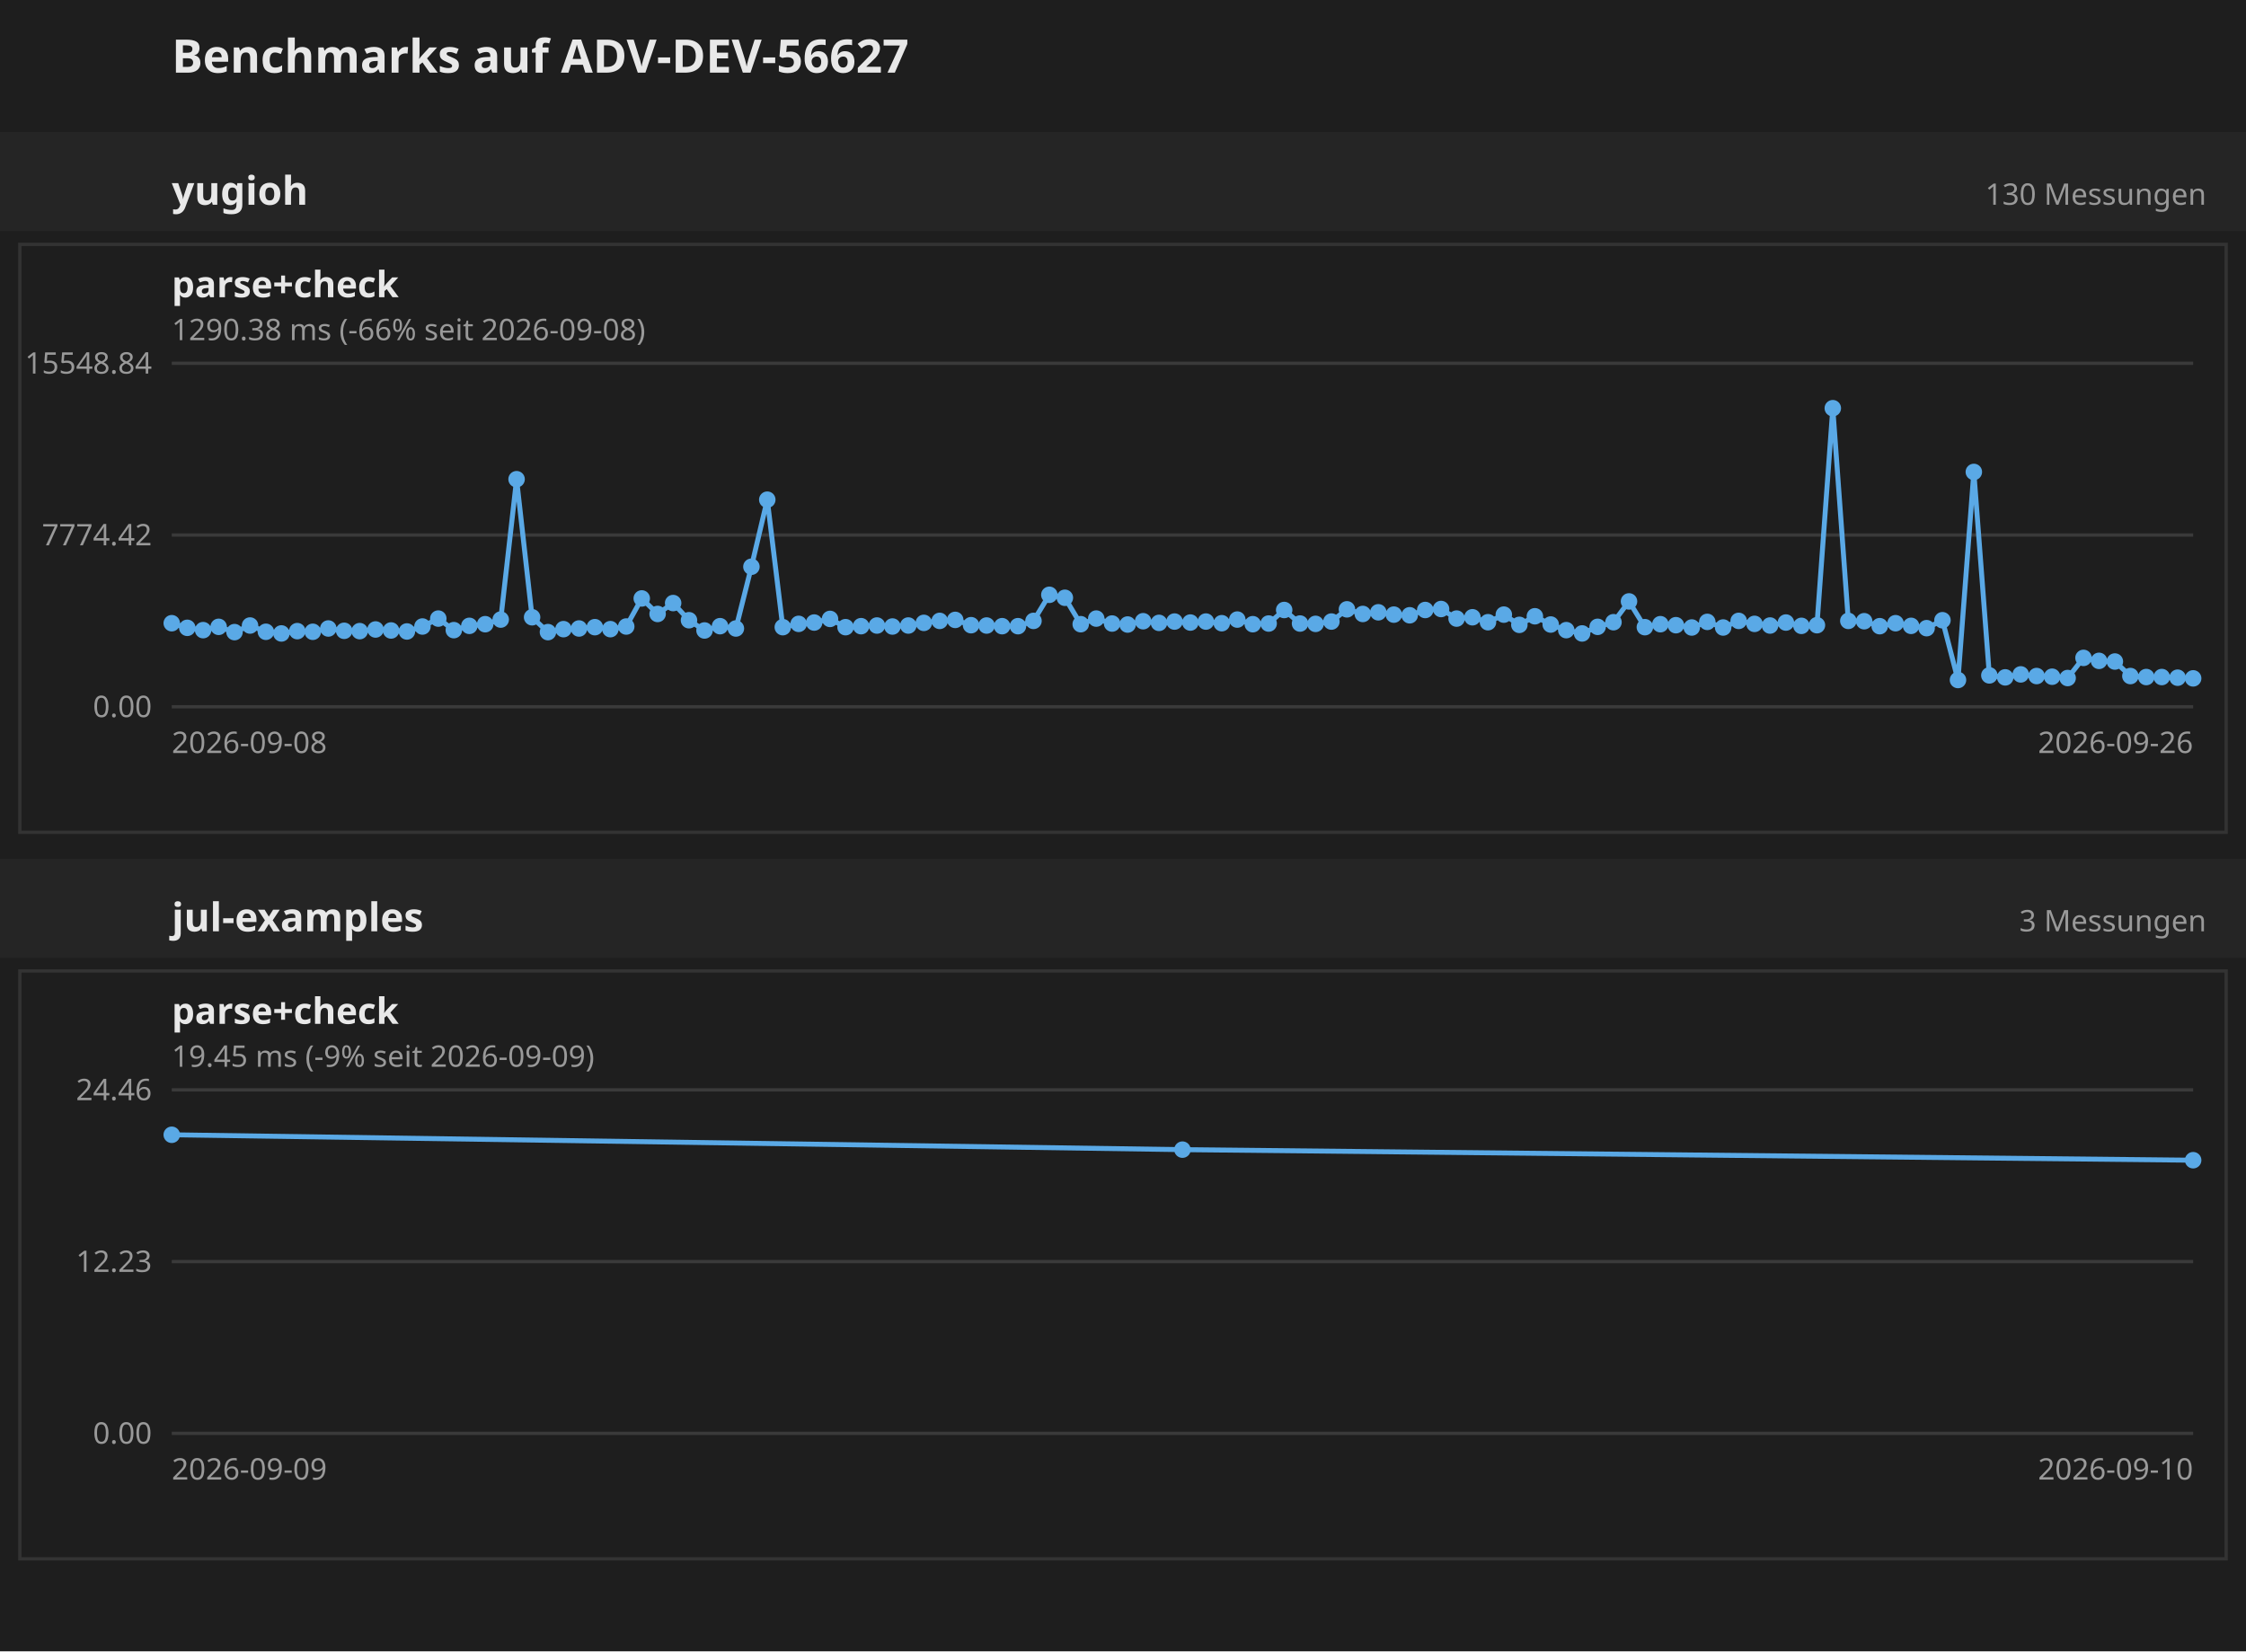
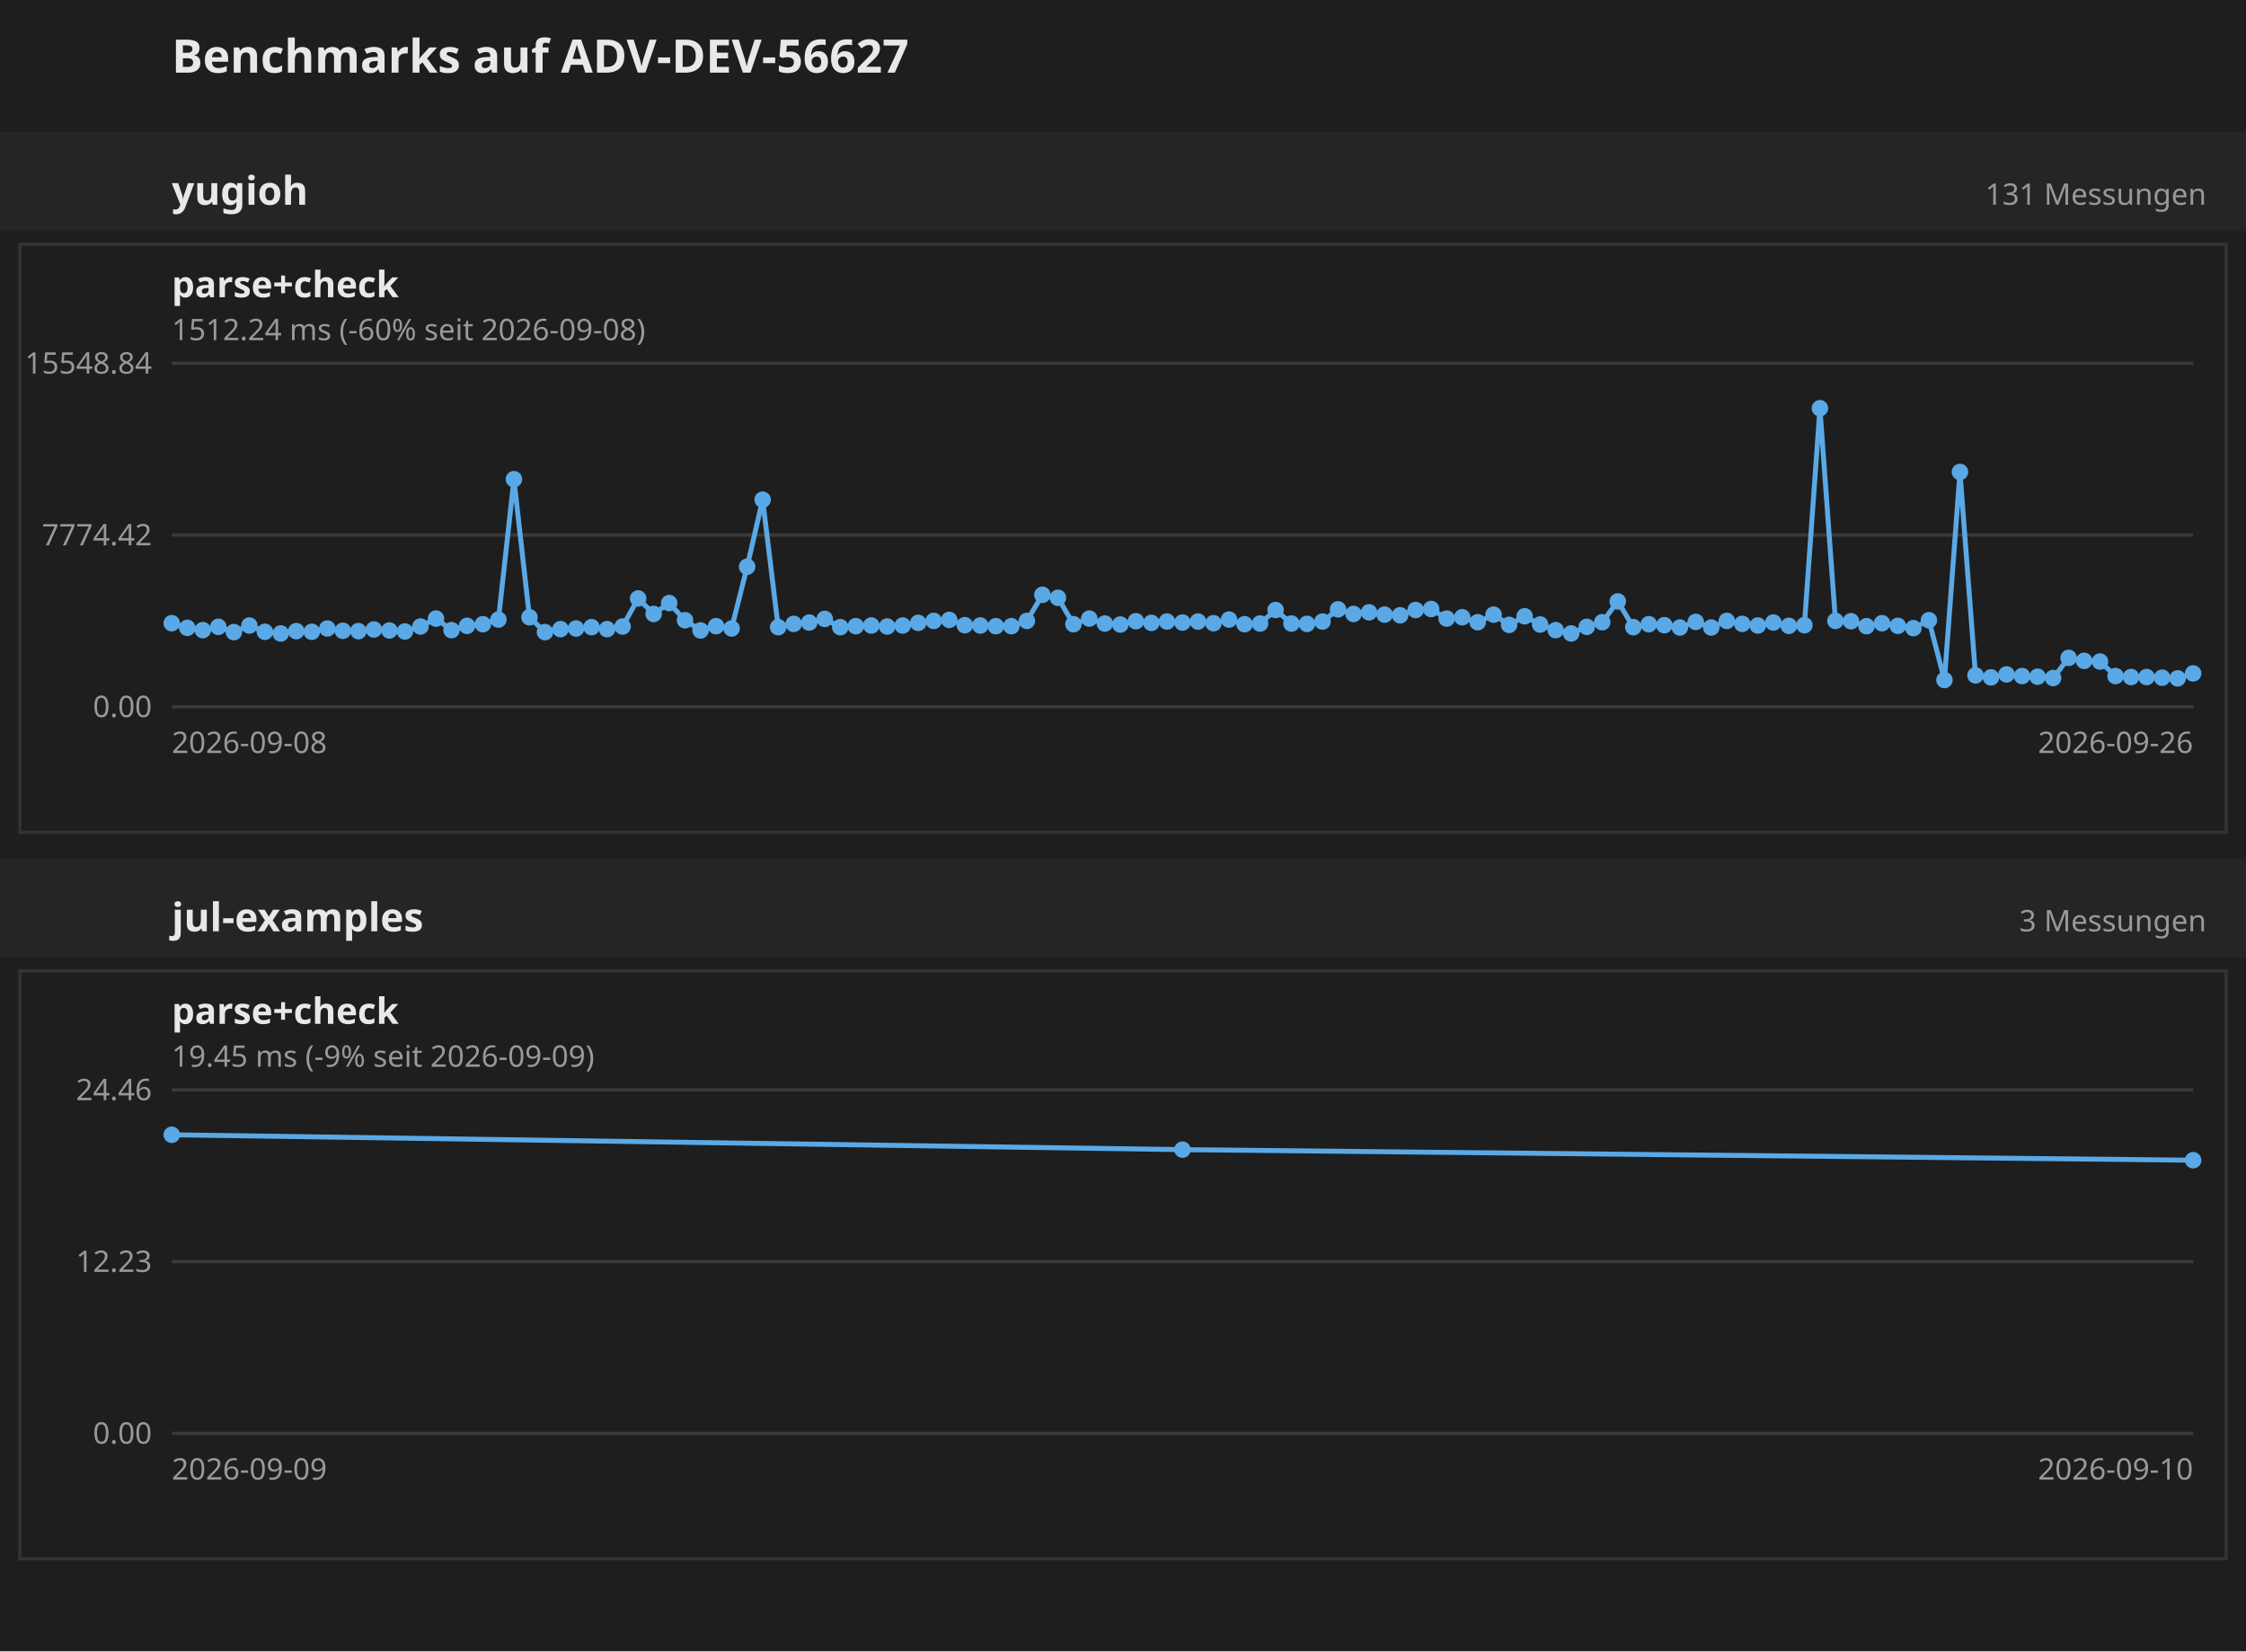
<svg xmlns="http://www.w3.org/2000/svg" width="680" height="500" font-family="sans-serif">
  <rect width="680" height="500" fill="#1e1e1e" />
  <text x="52" y="22" font-size="14" font-weight="bold" fill="#e8e8e8">Benchmarks auf ADV-DEV-56627</text>
  <g transform="translate(0 40)">
    <rect x="0" y="0" width="680" height="30" fill="#252525" />
    <text x="52" y="22" font-size="12" font-weight="bold" fill="#e8e8e8">yugioh</text>
-     <text x="668" y="22" text-anchor="end" font-size="9" fill="#999">130 Messungen</text>
+     <text x="668" y="22" text-anchor="end" font-size="9" fill="#999">131 Messungen</text>
    <g transform="translate(0 30)">
      <g transform="translate(0 0)">
        <rect x="6" y="4" width="668" height="178" fill="none" stroke="#333" />
        <text x="52" y="20" font-size="11" font-weight="bold" fill="#e8e8e8">parse+check</text>
-         <text x="52" y="33" font-size="9" fill="#999">1290.38 ms (-66% seit 2026-09-08)</text>
+         <text x="52" y="33" font-size="9" fill="#999">1512.24 ms (-60% seit 2026-09-08)</text>
        <line x1="52" y1="144.0" x2="664" y2="144.0" stroke="#3a3a3a" />
        <text x="46" y="144.0" text-anchor="end" dominant-baseline="middle" font-size="9" fill="#999">0.00</text>
        <line x1="52" y1="92.0" x2="664" y2="92.0" stroke="#3a3a3a" />
        <text x="46" y="92.0" text-anchor="end" dominant-baseline="middle" font-size="9" fill="#999">7774.42</text>
        <line x1="52" y1="40.0" x2="664" y2="40.0" stroke="#3a3a3a" />
        <text x="46" y="40.0" text-anchor="end" dominant-baseline="middle" font-size="9" fill="#999">15548.84</text>
        <text x="52" y="158" font-size="9" fill="#999">2026-09-08</text>
        <text x="664" y="158" text-anchor="end" font-size="9" fill="#999">2026-09-26</text>
-         <polyline fill="none" stroke="#5aa9e6" stroke-width="1.5" points="52.0,118.7 56.7,120.1 61.5,120.8 66.2,119.8 71.0,121.4 75.7,119.4 80.5,121.3 85.2,121.8 90.0,121.1 94.7,121.3 99.4,120.3 104.2,121.0 108.9,121.1 113.7,120.6 118.4,120.9 123.2,121.2 127.9,119.7 132.7,117.3 137.4,120.8 142.1,119.5 146.9,119.0 151.6,117.6 156.4,75.1 161.1,116.9 165.9,121.4 170.6,120.5 175.3,120.3 180.1,119.9 184.8,120.5 189.6,119.7 194.3,111.2 199.1,115.9 203.8,112.6 208.6,117.8 213.3,120.9 218.0,119.6 222.8,120.3 227.5,101.6 232.3,81.3 237.0,119.9 241.8,118.9 246.5,118.5 251.3,117.4 256.0,119.9 260.7,119.6 265.5,119.4 270.2,119.7 275.0,119.4 279.7,118.6 284.5,118.0 289.2,117.7 294.0,119.3 298.7,119.4 303.4,119.6 308.2,119.6 312.9,118.0 317.7,110.1 322.4,111.0 327.2,119.0 331.9,117.3 336.7,118.8 341.4,119.1 346.1,118.1 350.9,118.6 355.6,118.2 360.4,118.5 365.1,118.2 369.9,118.7 374.6,117.6 379.3,119.0 384.1,118.8 388.8,114.7 393.6,118.8 398.3,118.9 403.1,118.2 407.8,114.5 412.6,115.9 417.3,115.4 422.0,116.1 426.8,116.3 431.5,114.7 436.3,114.4 441.0,117.3 445.8,116.9 450.5,118.4 455.3,116.1 460.0,119.2 464.7,116.6 469.5,119.1 474.2,120.8 479.0,121.8 483.7,119.8 488.5,118.4 493.2,112.1 498.0,119.9 502.7,119.0 507.4,119.3 512.2,120.0 516.9,118.3 521.7,120.0 526.4,118.0 531.2,118.9 535.9,119.4 540.7,118.5 545.4,119.5 550.1,119.3 554.9,53.6 559.6,118.0 564.4,118.1 569.1,119.6 573.9,118.7 578.6,119.5 583.3,120.2 588.1,117.8 592.8,135.9 597.6,72.9 602.3,134.5 607.1,135.1 611.8,134.2 616.6,134.7 621.3,134.9 626.0,135.3 630.8,129.2 635.5,130.1 640.3,130.3 645.0,134.7 649.8,135.0 654.5,135.0 659.3,135.2 664.0,135.4" />
+         <polyline fill="none" stroke="#5aa9e6" stroke-width="1.5" points="52.0,118.7 56.7,120.1 61.4,120.8 66.1,119.8 70.8,121.4 75.5,119.4 80.2,121.3 85.0,121.8 89.7,121.1 94.4,121.3 99.1,120.3 103.8,121.0 108.5,121.1 113.2,120.6 117.9,120.9 122.6,121.2 127.3,119.7 132.0,117.3 136.7,120.8 141.4,119.5 146.2,119.0 150.9,117.6 155.6,75.1 160.3,116.9 165.0,121.4 169.7,120.5 174.4,120.3 179.1,119.9 183.8,120.5 188.5,119.7 193.2,111.2 197.9,115.9 202.6,112.6 207.4,117.8 212.1,120.9 216.8,119.6 221.5,120.3 226.2,101.6 230.9,81.3 235.6,119.9 240.3,118.9 245.0,118.5 249.7,117.4 254.4,119.9 259.1,119.6 263.8,119.4 268.6,119.7 273.3,119.4 278.0,118.6 282.7,118.0 287.4,117.7 292.1,119.3 296.8,119.4 301.5,119.6 306.2,119.6 310.9,118.0 315.6,110.1 320.3,111.0 325.0,119.0 329.8,117.3 334.5,118.8 339.2,119.1 343.9,118.1 348.6,118.6 353.3,118.2 358.0,118.5 362.7,118.2 367.4,118.7 372.1,117.6 376.8,119.0 381.5,118.8 386.2,114.7 391.0,118.8 395.7,118.9 400.4,118.2 405.1,114.5 409.8,115.9 414.5,115.4 419.2,116.1 423.9,116.3 428.6,114.7 433.3,114.4 438.0,117.3 442.7,116.9 447.4,118.4 452.2,116.1 456.9,119.2 461.6,116.6 466.3,119.1 471.0,120.8 475.7,121.8 480.4,119.8 485.1,118.4 489.8,112.1 494.5,119.9 499.2,119.0 503.9,119.3 508.6,120.0 513.4,118.3 518.1,120.0 522.8,118.0 527.5,118.9 532.2,119.4 536.9,118.5 541.6,119.5 546.3,119.3 551.0,53.6 555.7,118.0 560.4,118.1 565.1,119.6 569.8,118.7 574.6,119.5 579.3,120.2 584.0,117.8 588.7,135.9 593.4,72.9 598.1,134.5 602.8,135.1 607.5,134.2 612.2,134.7 616.9,134.9 621.6,135.3 626.3,129.2 631.0,130.1 635.8,130.3 640.5,134.7 645.2,135.0 649.9,135.0 654.6,135.2 659.3,135.4 664.0,133.9" />
        <circle cx="52.0" cy="118.7" r="2.5" fill="#5aa9e6" />
        <circle cx="56.7" cy="120.1" r="2.5" fill="#5aa9e6" />
-         <circle cx="61.5" cy="120.8" r="2.5" fill="#5aa9e6" />
-         <circle cx="66.2" cy="119.8" r="2.5" fill="#5aa9e6" />
-         <circle cx="71.0" cy="121.4" r="2.5" fill="#5aa9e6" />
-         <circle cx="75.7" cy="119.4" r="2.5" fill="#5aa9e6" />
-         <circle cx="80.5" cy="121.3" r="2.5" fill="#5aa9e6" />
-         <circle cx="85.2" cy="121.8" r="2.5" fill="#5aa9e6" />
-         <circle cx="90.0" cy="121.1" r="2.5" fill="#5aa9e6" />
-         <circle cx="94.7" cy="121.3" r="2.5" fill="#5aa9e6" />
-         <circle cx="99.4" cy="120.3" r="2.5" fill="#5aa9e6" />
-         <circle cx="104.2" cy="121.0" r="2.5" fill="#5aa9e6" />
-         <circle cx="108.9" cy="121.1" r="2.5" fill="#5aa9e6" />
-         <circle cx="113.7" cy="120.6" r="2.5" fill="#5aa9e6" />
-         <circle cx="118.4" cy="120.9" r="2.5" fill="#5aa9e6" />
-         <circle cx="123.2" cy="121.2" r="2.5" fill="#5aa9e6" />
-         <circle cx="127.9" cy="119.7" r="2.5" fill="#5aa9e6" />
-         <circle cx="132.7" cy="117.3" r="2.5" fill="#5aa9e6" />
-         <circle cx="137.4" cy="120.8" r="2.5" fill="#5aa9e6" />
-         <circle cx="142.1" cy="119.5" r="2.5" fill="#5aa9e6" />
-         <circle cx="146.9" cy="119.0" r="2.5" fill="#5aa9e6" />
-         <circle cx="151.6" cy="117.6" r="2.5" fill="#5aa9e6" />
-         <circle cx="156.4" cy="75.1" r="2.5" fill="#5aa9e6" />
-         <circle cx="161.1" cy="116.9" r="2.5" fill="#5aa9e6" />
-         <circle cx="165.9" cy="121.4" r="2.5" fill="#5aa9e6" />
-         <circle cx="170.6" cy="120.5" r="2.5" fill="#5aa9e6" />
-         <circle cx="175.3" cy="120.3" r="2.5" fill="#5aa9e6" />
-         <circle cx="180.1" cy="119.9" r="2.5" fill="#5aa9e6" />
-         <circle cx="184.8" cy="120.5" r="2.5" fill="#5aa9e6" />
-         <circle cx="189.6" cy="119.7" r="2.5" fill="#5aa9e6" />
-         <circle cx="194.3" cy="111.2" r="2.5" fill="#5aa9e6" />
-         <circle cx="199.1" cy="115.9" r="2.5" fill="#5aa9e6" />
-         <circle cx="203.8" cy="112.6" r="2.5" fill="#5aa9e6" />
-         <circle cx="208.6" cy="117.8" r="2.5" fill="#5aa9e6" />
-         <circle cx="213.3" cy="120.9" r="2.5" fill="#5aa9e6" />
-         <circle cx="218.0" cy="119.6" r="2.5" fill="#5aa9e6" />
-         <circle cx="222.8" cy="120.3" r="2.5" fill="#5aa9e6" />
-         <circle cx="227.5" cy="101.6" r="2.5" fill="#5aa9e6" />
-         <circle cx="232.3" cy="81.3" r="2.5" fill="#5aa9e6" />
-         <circle cx="237.0" cy="119.9" r="2.5" fill="#5aa9e6" />
-         <circle cx="241.8" cy="118.9" r="2.5" fill="#5aa9e6" />
-         <circle cx="246.5" cy="118.5" r="2.5" fill="#5aa9e6" />
-         <circle cx="251.3" cy="117.4" r="2.5" fill="#5aa9e6" />
-         <circle cx="256.0" cy="119.9" r="2.5" fill="#5aa9e6" />
-         <circle cx="260.7" cy="119.6" r="2.5" fill="#5aa9e6" />
-         <circle cx="265.5" cy="119.4" r="2.5" fill="#5aa9e6" />
-         <circle cx="270.2" cy="119.7" r="2.5" fill="#5aa9e6" />
-         <circle cx="275.0" cy="119.4" r="2.5" fill="#5aa9e6" />
-         <circle cx="279.7" cy="118.6" r="2.5" fill="#5aa9e6" />
-         <circle cx="284.5" cy="118.0" r="2.5" fill="#5aa9e6" />
-         <circle cx="289.2" cy="117.7" r="2.5" fill="#5aa9e6" />
-         <circle cx="294.0" cy="119.3" r="2.5" fill="#5aa9e6" />
-         <circle cx="298.7" cy="119.4" r="2.5" fill="#5aa9e6" />
-         <circle cx="303.4" cy="119.6" r="2.5" fill="#5aa9e6" />
-         <circle cx="308.2" cy="119.6" r="2.5" fill="#5aa9e6" />
-         <circle cx="312.9" cy="118.0" r="2.5" fill="#5aa9e6" />
-         <circle cx="317.7" cy="110.1" r="2.5" fill="#5aa9e6" />
-         <circle cx="322.4" cy="111.0" r="2.5" fill="#5aa9e6" />
-         <circle cx="327.2" cy="119.0" r="2.5" fill="#5aa9e6" />
-         <circle cx="331.9" cy="117.3" r="2.5" fill="#5aa9e6" />
-         <circle cx="336.7" cy="118.8" r="2.5" fill="#5aa9e6" />
-         <circle cx="341.4" cy="119.1" r="2.5" fill="#5aa9e6" />
-         <circle cx="346.1" cy="118.1" r="2.5" fill="#5aa9e6" />
-         <circle cx="350.9" cy="118.6" r="2.5" fill="#5aa9e6" />
-         <circle cx="355.6" cy="118.2" r="2.5" fill="#5aa9e6" />
-         <circle cx="360.4" cy="118.5" r="2.5" fill="#5aa9e6" />
-         <circle cx="365.1" cy="118.2" r="2.5" fill="#5aa9e6" />
-         <circle cx="369.9" cy="118.7" r="2.5" fill="#5aa9e6" />
-         <circle cx="374.6" cy="117.6" r="2.5" fill="#5aa9e6" />
-         <circle cx="379.3" cy="119.0" r="2.5" fill="#5aa9e6" />
-         <circle cx="384.1" cy="118.8" r="2.5" fill="#5aa9e6" />
-         <circle cx="388.8" cy="114.7" r="2.5" fill="#5aa9e6" />
-         <circle cx="393.6" cy="118.8" r="2.5" fill="#5aa9e6" />
-         <circle cx="398.3" cy="118.9" r="2.5" fill="#5aa9e6" />
-         <circle cx="403.1" cy="118.2" r="2.5" fill="#5aa9e6" />
-         <circle cx="407.8" cy="114.5" r="2.5" fill="#5aa9e6" />
-         <circle cx="412.6" cy="115.9" r="2.5" fill="#5aa9e6" />
-         <circle cx="417.3" cy="115.4" r="2.5" fill="#5aa9e6" />
-         <circle cx="422.0" cy="116.1" r="2.5" fill="#5aa9e6" />
-         <circle cx="426.8" cy="116.3" r="2.5" fill="#5aa9e6" />
-         <circle cx="431.5" cy="114.7" r="2.5" fill="#5aa9e6" />
-         <circle cx="436.3" cy="114.4" r="2.5" fill="#5aa9e6" />
-         <circle cx="441.0" cy="117.3" r="2.5" fill="#5aa9e6" />
-         <circle cx="445.8" cy="116.9" r="2.5" fill="#5aa9e6" />
-         <circle cx="450.5" cy="118.4" r="2.5" fill="#5aa9e6" />
-         <circle cx="455.3" cy="116.1" r="2.5" fill="#5aa9e6" />
-         <circle cx="460.0" cy="119.2" r="2.5" fill="#5aa9e6" />
-         <circle cx="464.7" cy="116.6" r="2.5" fill="#5aa9e6" />
-         <circle cx="469.5" cy="119.1" r="2.5" fill="#5aa9e6" />
-         <circle cx="474.2" cy="120.8" r="2.5" fill="#5aa9e6" />
-         <circle cx="479.0" cy="121.8" r="2.5" fill="#5aa9e6" />
-         <circle cx="483.7" cy="119.8" r="2.5" fill="#5aa9e6" />
-         <circle cx="488.5" cy="118.4" r="2.5" fill="#5aa9e6" />
-         <circle cx="493.2" cy="112.1" r="2.5" fill="#5aa9e6" />
-         <circle cx="498.0" cy="119.9" r="2.5" fill="#5aa9e6" />
-         <circle cx="502.7" cy="119.0" r="2.5" fill="#5aa9e6" />
-         <circle cx="507.4" cy="119.3" r="2.5" fill="#5aa9e6" />
-         <circle cx="512.2" cy="120.0" r="2.5" fill="#5aa9e6" />
-         <circle cx="516.9" cy="118.3" r="2.5" fill="#5aa9e6" />
-         <circle cx="521.7" cy="120.0" r="2.5" fill="#5aa9e6" />
-         <circle cx="526.4" cy="118.0" r="2.5" fill="#5aa9e6" />
-         <circle cx="531.2" cy="118.9" r="2.5" fill="#5aa9e6" />
-         <circle cx="535.9" cy="119.4" r="2.5" fill="#5aa9e6" />
-         <circle cx="540.7" cy="118.5" r="2.5" fill="#5aa9e6" />
-         <circle cx="545.4" cy="119.5" r="2.5" fill="#5aa9e6" />
-         <circle cx="550.1" cy="119.3" r="2.5" fill="#5aa9e6" />
-         <circle cx="554.9" cy="53.6" r="2.5" fill="#5aa9e6" />
-         <circle cx="559.6" cy="118.0" r="2.5" fill="#5aa9e6" />
-         <circle cx="564.4" cy="118.1" r="2.5" fill="#5aa9e6" />
-         <circle cx="569.1" cy="119.6" r="2.5" fill="#5aa9e6" />
-         <circle cx="573.9" cy="118.7" r="2.5" fill="#5aa9e6" />
-         <circle cx="578.6" cy="119.5" r="2.5" fill="#5aa9e6" />
-         <circle cx="583.3" cy="120.2" r="2.5" fill="#5aa9e6" />
-         <circle cx="588.1" cy="117.8" r="2.5" fill="#5aa9e6" />
-         <circle cx="592.8" cy="135.9" r="2.5" fill="#5aa9e6" />
-         <circle cx="597.6" cy="72.9" r="2.5" fill="#5aa9e6" />
-         <circle cx="602.3" cy="134.5" r="2.5" fill="#5aa9e6" />
-         <circle cx="607.1" cy="135.1" r="2.5" fill="#5aa9e6" />
-         <circle cx="611.8" cy="134.2" r="2.5" fill="#5aa9e6" />
-         <circle cx="616.6" cy="134.7" r="2.5" fill="#5aa9e6" />
-         <circle cx="621.3" cy="134.9" r="2.5" fill="#5aa9e6" />
-         <circle cx="626.0" cy="135.3" r="2.5" fill="#5aa9e6" />
-         <circle cx="630.8" cy="129.2" r="2.5" fill="#5aa9e6" />
-         <circle cx="635.5" cy="130.1" r="2.5" fill="#5aa9e6" />
-         <circle cx="640.3" cy="130.3" r="2.5" fill="#5aa9e6" />
-         <circle cx="645.0" cy="134.7" r="2.5" fill="#5aa9e6" />
-         <circle cx="649.8" cy="135.0" r="2.5" fill="#5aa9e6" />
-         <circle cx="654.5" cy="135.0" r="2.5" fill="#5aa9e6" />
-         <circle cx="659.3" cy="135.2" r="2.5" fill="#5aa9e6" />
-         <circle cx="664.0" cy="135.4" r="2.5" fill="#5aa9e6" />
+         <circle cx="61.4" cy="120.8" r="2.5" fill="#5aa9e6" />
+         <circle cx="66.1" cy="119.8" r="2.5" fill="#5aa9e6" />
+         <circle cx="70.8" cy="121.4" r="2.5" fill="#5aa9e6" />
+         <circle cx="75.5" cy="119.4" r="2.5" fill="#5aa9e6" />
+         <circle cx="80.2" cy="121.3" r="2.5" fill="#5aa9e6" />
+         <circle cx="85.0" cy="121.8" r="2.5" fill="#5aa9e6" />
+         <circle cx="89.7" cy="121.1" r="2.5" fill="#5aa9e6" />
+         <circle cx="94.4" cy="121.3" r="2.5" fill="#5aa9e6" />
+         <circle cx="99.1" cy="120.3" r="2.5" fill="#5aa9e6" />
+         <circle cx="103.8" cy="121.0" r="2.5" fill="#5aa9e6" />
+         <circle cx="108.5" cy="121.1" r="2.5" fill="#5aa9e6" />
+         <circle cx="113.2" cy="120.6" r="2.5" fill="#5aa9e6" />
+         <circle cx="117.9" cy="120.9" r="2.5" fill="#5aa9e6" />
+         <circle cx="122.6" cy="121.2" r="2.5" fill="#5aa9e6" />
+         <circle cx="127.3" cy="119.7" r="2.5" fill="#5aa9e6" />
+         <circle cx="132.0" cy="117.3" r="2.5" fill="#5aa9e6" />
+         <circle cx="136.7" cy="120.8" r="2.5" fill="#5aa9e6" />
+         <circle cx="141.4" cy="119.5" r="2.5" fill="#5aa9e6" />
+         <circle cx="146.2" cy="119.0" r="2.5" fill="#5aa9e6" />
+         <circle cx="150.9" cy="117.6" r="2.5" fill="#5aa9e6" />
+         <circle cx="155.6" cy="75.1" r="2.5" fill="#5aa9e6" />
+         <circle cx="160.3" cy="116.9" r="2.5" fill="#5aa9e6" />
+         <circle cx="165.0" cy="121.4" r="2.5" fill="#5aa9e6" />
+         <circle cx="169.7" cy="120.5" r="2.5" fill="#5aa9e6" />
+         <circle cx="174.4" cy="120.3" r="2.5" fill="#5aa9e6" />
+         <circle cx="179.1" cy="119.9" r="2.5" fill="#5aa9e6" />
+         <circle cx="183.8" cy="120.5" r="2.5" fill="#5aa9e6" />
+         <circle cx="188.5" cy="119.7" r="2.5" fill="#5aa9e6" />
+         <circle cx="193.2" cy="111.2" r="2.5" fill="#5aa9e6" />
+         <circle cx="197.9" cy="115.9" r="2.5" fill="#5aa9e6" />
+         <circle cx="202.6" cy="112.6" r="2.5" fill="#5aa9e6" />
+         <circle cx="207.4" cy="117.8" r="2.5" fill="#5aa9e6" />
+         <circle cx="212.1" cy="120.9" r="2.5" fill="#5aa9e6" />
+         <circle cx="216.8" cy="119.6" r="2.5" fill="#5aa9e6" />
+         <circle cx="221.5" cy="120.3" r="2.5" fill="#5aa9e6" />
+         <circle cx="226.2" cy="101.6" r="2.5" fill="#5aa9e6" />
+         <circle cx="230.9" cy="81.3" r="2.5" fill="#5aa9e6" />
+         <circle cx="235.6" cy="119.9" r="2.5" fill="#5aa9e6" />
+         <circle cx="240.3" cy="118.9" r="2.5" fill="#5aa9e6" />
+         <circle cx="245.0" cy="118.5" r="2.5" fill="#5aa9e6" />
+         <circle cx="249.7" cy="117.4" r="2.5" fill="#5aa9e6" />
+         <circle cx="254.4" cy="119.9" r="2.5" fill="#5aa9e6" />
+         <circle cx="259.1" cy="119.6" r="2.5" fill="#5aa9e6" />
+         <circle cx="263.8" cy="119.4" r="2.5" fill="#5aa9e6" />
+         <circle cx="268.6" cy="119.7" r="2.5" fill="#5aa9e6" />
+         <circle cx="273.3" cy="119.4" r="2.5" fill="#5aa9e6" />
+         <circle cx="278.0" cy="118.6" r="2.5" fill="#5aa9e6" />
+         <circle cx="282.7" cy="118.0" r="2.5" fill="#5aa9e6" />
+         <circle cx="287.4" cy="117.7" r="2.5" fill="#5aa9e6" />
+         <circle cx="292.1" cy="119.3" r="2.5" fill="#5aa9e6" />
+         <circle cx="296.8" cy="119.4" r="2.5" fill="#5aa9e6" />
+         <circle cx="301.5" cy="119.6" r="2.5" fill="#5aa9e6" />
+         <circle cx="306.2" cy="119.6" r="2.5" fill="#5aa9e6" />
+         <circle cx="310.9" cy="118.0" r="2.5" fill="#5aa9e6" />
+         <circle cx="315.6" cy="110.1" r="2.5" fill="#5aa9e6" />
+         <circle cx="320.3" cy="111.0" r="2.5" fill="#5aa9e6" />
+         <circle cx="325.0" cy="119.0" r="2.5" fill="#5aa9e6" />
+         <circle cx="329.8" cy="117.3" r="2.5" fill="#5aa9e6" />
+         <circle cx="334.5" cy="118.8" r="2.5" fill="#5aa9e6" />
+         <circle cx="339.2" cy="119.1" r="2.5" fill="#5aa9e6" />
+         <circle cx="343.9" cy="118.1" r="2.5" fill="#5aa9e6" />
+         <circle cx="348.6" cy="118.6" r="2.5" fill="#5aa9e6" />
+         <circle cx="353.3" cy="118.2" r="2.5" fill="#5aa9e6" />
+         <circle cx="358.0" cy="118.5" r="2.5" fill="#5aa9e6" />
+         <circle cx="362.7" cy="118.2" r="2.5" fill="#5aa9e6" />
+         <circle cx="367.4" cy="118.7" r="2.5" fill="#5aa9e6" />
+         <circle cx="372.1" cy="117.6" r="2.5" fill="#5aa9e6" />
+         <circle cx="376.8" cy="119.0" r="2.5" fill="#5aa9e6" />
+         <circle cx="381.5" cy="118.8" r="2.5" fill="#5aa9e6" />
+         <circle cx="386.2" cy="114.7" r="2.5" fill="#5aa9e6" />
+         <circle cx="391.0" cy="118.8" r="2.5" fill="#5aa9e6" />
+         <circle cx="395.7" cy="118.9" r="2.5" fill="#5aa9e6" />
+         <circle cx="400.4" cy="118.2" r="2.5" fill="#5aa9e6" />
+         <circle cx="405.1" cy="114.5" r="2.5" fill="#5aa9e6" />
+         <circle cx="409.8" cy="115.9" r="2.5" fill="#5aa9e6" />
+         <circle cx="414.5" cy="115.4" r="2.5" fill="#5aa9e6" />
+         <circle cx="419.2" cy="116.1" r="2.5" fill="#5aa9e6" />
+         <circle cx="423.9" cy="116.3" r="2.5" fill="#5aa9e6" />
+         <circle cx="428.6" cy="114.7" r="2.5" fill="#5aa9e6" />
+         <circle cx="433.3" cy="114.4" r="2.5" fill="#5aa9e6" />
+         <circle cx="438.0" cy="117.3" r="2.5" fill="#5aa9e6" />
+         <circle cx="442.7" cy="116.9" r="2.5" fill="#5aa9e6" />
+         <circle cx="447.4" cy="118.4" r="2.5" fill="#5aa9e6" />
+         <circle cx="452.2" cy="116.1" r="2.5" fill="#5aa9e6" />
+         <circle cx="456.9" cy="119.2" r="2.5" fill="#5aa9e6" />
+         <circle cx="461.6" cy="116.6" r="2.5" fill="#5aa9e6" />
+         <circle cx="466.3" cy="119.1" r="2.5" fill="#5aa9e6" />
+         <circle cx="471.0" cy="120.8" r="2.5" fill="#5aa9e6" />
+         <circle cx="475.7" cy="121.8" r="2.5" fill="#5aa9e6" />
+         <circle cx="480.4" cy="119.8" r="2.5" fill="#5aa9e6" />
+         <circle cx="485.1" cy="118.4" r="2.5" fill="#5aa9e6" />
+         <circle cx="489.8" cy="112.1" r="2.5" fill="#5aa9e6" />
+         <circle cx="494.5" cy="119.9" r="2.5" fill="#5aa9e6" />
+         <circle cx="499.2" cy="119.0" r="2.5" fill="#5aa9e6" />
+         <circle cx="503.9" cy="119.3" r="2.5" fill="#5aa9e6" />
+         <circle cx="508.6" cy="120.0" r="2.5" fill="#5aa9e6" />
+         <circle cx="513.4" cy="118.3" r="2.5" fill="#5aa9e6" />
+         <circle cx="518.1" cy="120.0" r="2.5" fill="#5aa9e6" />
+         <circle cx="522.8" cy="118.0" r="2.5" fill="#5aa9e6" />
+         <circle cx="527.5" cy="118.9" r="2.5" fill="#5aa9e6" />
+         <circle cx="532.2" cy="119.4" r="2.5" fill="#5aa9e6" />
+         <circle cx="536.9" cy="118.5" r="2.5" fill="#5aa9e6" />
+         <circle cx="541.6" cy="119.5" r="2.5" fill="#5aa9e6" />
+         <circle cx="546.3" cy="119.3" r="2.5" fill="#5aa9e6" />
+         <circle cx="551.0" cy="53.6" r="2.5" fill="#5aa9e6" />
+         <circle cx="555.7" cy="118.0" r="2.5" fill="#5aa9e6" />
+         <circle cx="560.4" cy="118.1" r="2.5" fill="#5aa9e6" />
+         <circle cx="565.1" cy="119.6" r="2.5" fill="#5aa9e6" />
+         <circle cx="569.8" cy="118.7" r="2.5" fill="#5aa9e6" />
+         <circle cx="574.6" cy="119.5" r="2.5" fill="#5aa9e6" />
+         <circle cx="579.3" cy="120.2" r="2.5" fill="#5aa9e6" />
+         <circle cx="584.0" cy="117.8" r="2.5" fill="#5aa9e6" />
+         <circle cx="588.7" cy="135.9" r="2.5" fill="#5aa9e6" />
+         <circle cx="593.4" cy="72.9" r="2.5" fill="#5aa9e6" />
+         <circle cx="598.1" cy="134.5" r="2.5" fill="#5aa9e6" />
+         <circle cx="602.8" cy="135.1" r="2.5" fill="#5aa9e6" />
+         <circle cx="607.5" cy="134.2" r="2.5" fill="#5aa9e6" />
+         <circle cx="612.2" cy="134.7" r="2.5" fill="#5aa9e6" />
+         <circle cx="616.9" cy="134.9" r="2.5" fill="#5aa9e6" />
+         <circle cx="621.6" cy="135.3" r="2.5" fill="#5aa9e6" />
+         <circle cx="626.3" cy="129.2" r="2.5" fill="#5aa9e6" />
+         <circle cx="631.0" cy="130.1" r="2.5" fill="#5aa9e6" />
+         <circle cx="635.8" cy="130.3" r="2.5" fill="#5aa9e6" />
+         <circle cx="640.5" cy="134.7" r="2.5" fill="#5aa9e6" />
+         <circle cx="645.2" cy="135.0" r="2.5" fill="#5aa9e6" />
+         <circle cx="649.9" cy="135.0" r="2.5" fill="#5aa9e6" />
+         <circle cx="654.6" cy="135.2" r="2.5" fill="#5aa9e6" />
+         <circle cx="659.3" cy="135.4" r="2.5" fill="#5aa9e6" />
+         <circle cx="664.0" cy="133.9" r="2.5" fill="#5aa9e6" />
      </g>
    </g>
  </g>
  <g transform="translate(0 260)">
    <rect x="0" y="0" width="680" height="30" fill="#252525" />
    <text x="52" y="22" font-size="12" font-weight="bold" fill="#e8e8e8">jul-examples</text>
    <text x="668" y="22" text-anchor="end" font-size="9" fill="#999">3 Messungen</text>
    <g transform="translate(0 30)">
      <g transform="translate(0 0)">
        <rect x="6" y="4" width="668" height="178" fill="none" stroke="#333" />
        <text x="52" y="20" font-size="11" font-weight="bold" fill="#e8e8e8">parse+check</text>
        <text x="52" y="33" font-size="9" fill="#999">19.45 ms (-9% seit 2026-09-09)</text>
        <line x1="52" y1="144.0" x2="664" y2="144.0" stroke="#3a3a3a" />
        <text x="46" y="144.0" text-anchor="end" dominant-baseline="middle" font-size="9" fill="#999">0.00</text>
        <line x1="52" y1="92.0" x2="664" y2="92.0" stroke="#3a3a3a" />
        <text x="46" y="92.0" text-anchor="end" dominant-baseline="middle" font-size="9" fill="#999">12.23</text>
        <line x1="52" y1="40.0" x2="664" y2="40.0" stroke="#3a3a3a" />
        <text x="46" y="40.0" text-anchor="end" dominant-baseline="middle" font-size="9" fill="#999">24.46</text>
        <text x="52" y="158" font-size="9" fill="#999">2026-09-09</text>
        <text x="664" y="158" text-anchor="end" font-size="9" fill="#999">2026-09-10</text>
        <polyline fill="none" stroke="#5aa9e6" stroke-width="1.5" points="52.0,53.6 358.0,58.1 664.0,61.3" />
        <circle cx="52.0" cy="53.6" r="2.5" fill="#5aa9e6" />
        <circle cx="358.0" cy="58.1" r="2.5" fill="#5aa9e6" />
        <circle cx="664.0" cy="61.3" r="2.5" fill="#5aa9e6" />
      </g>
    </g>
  </g>
</svg>
